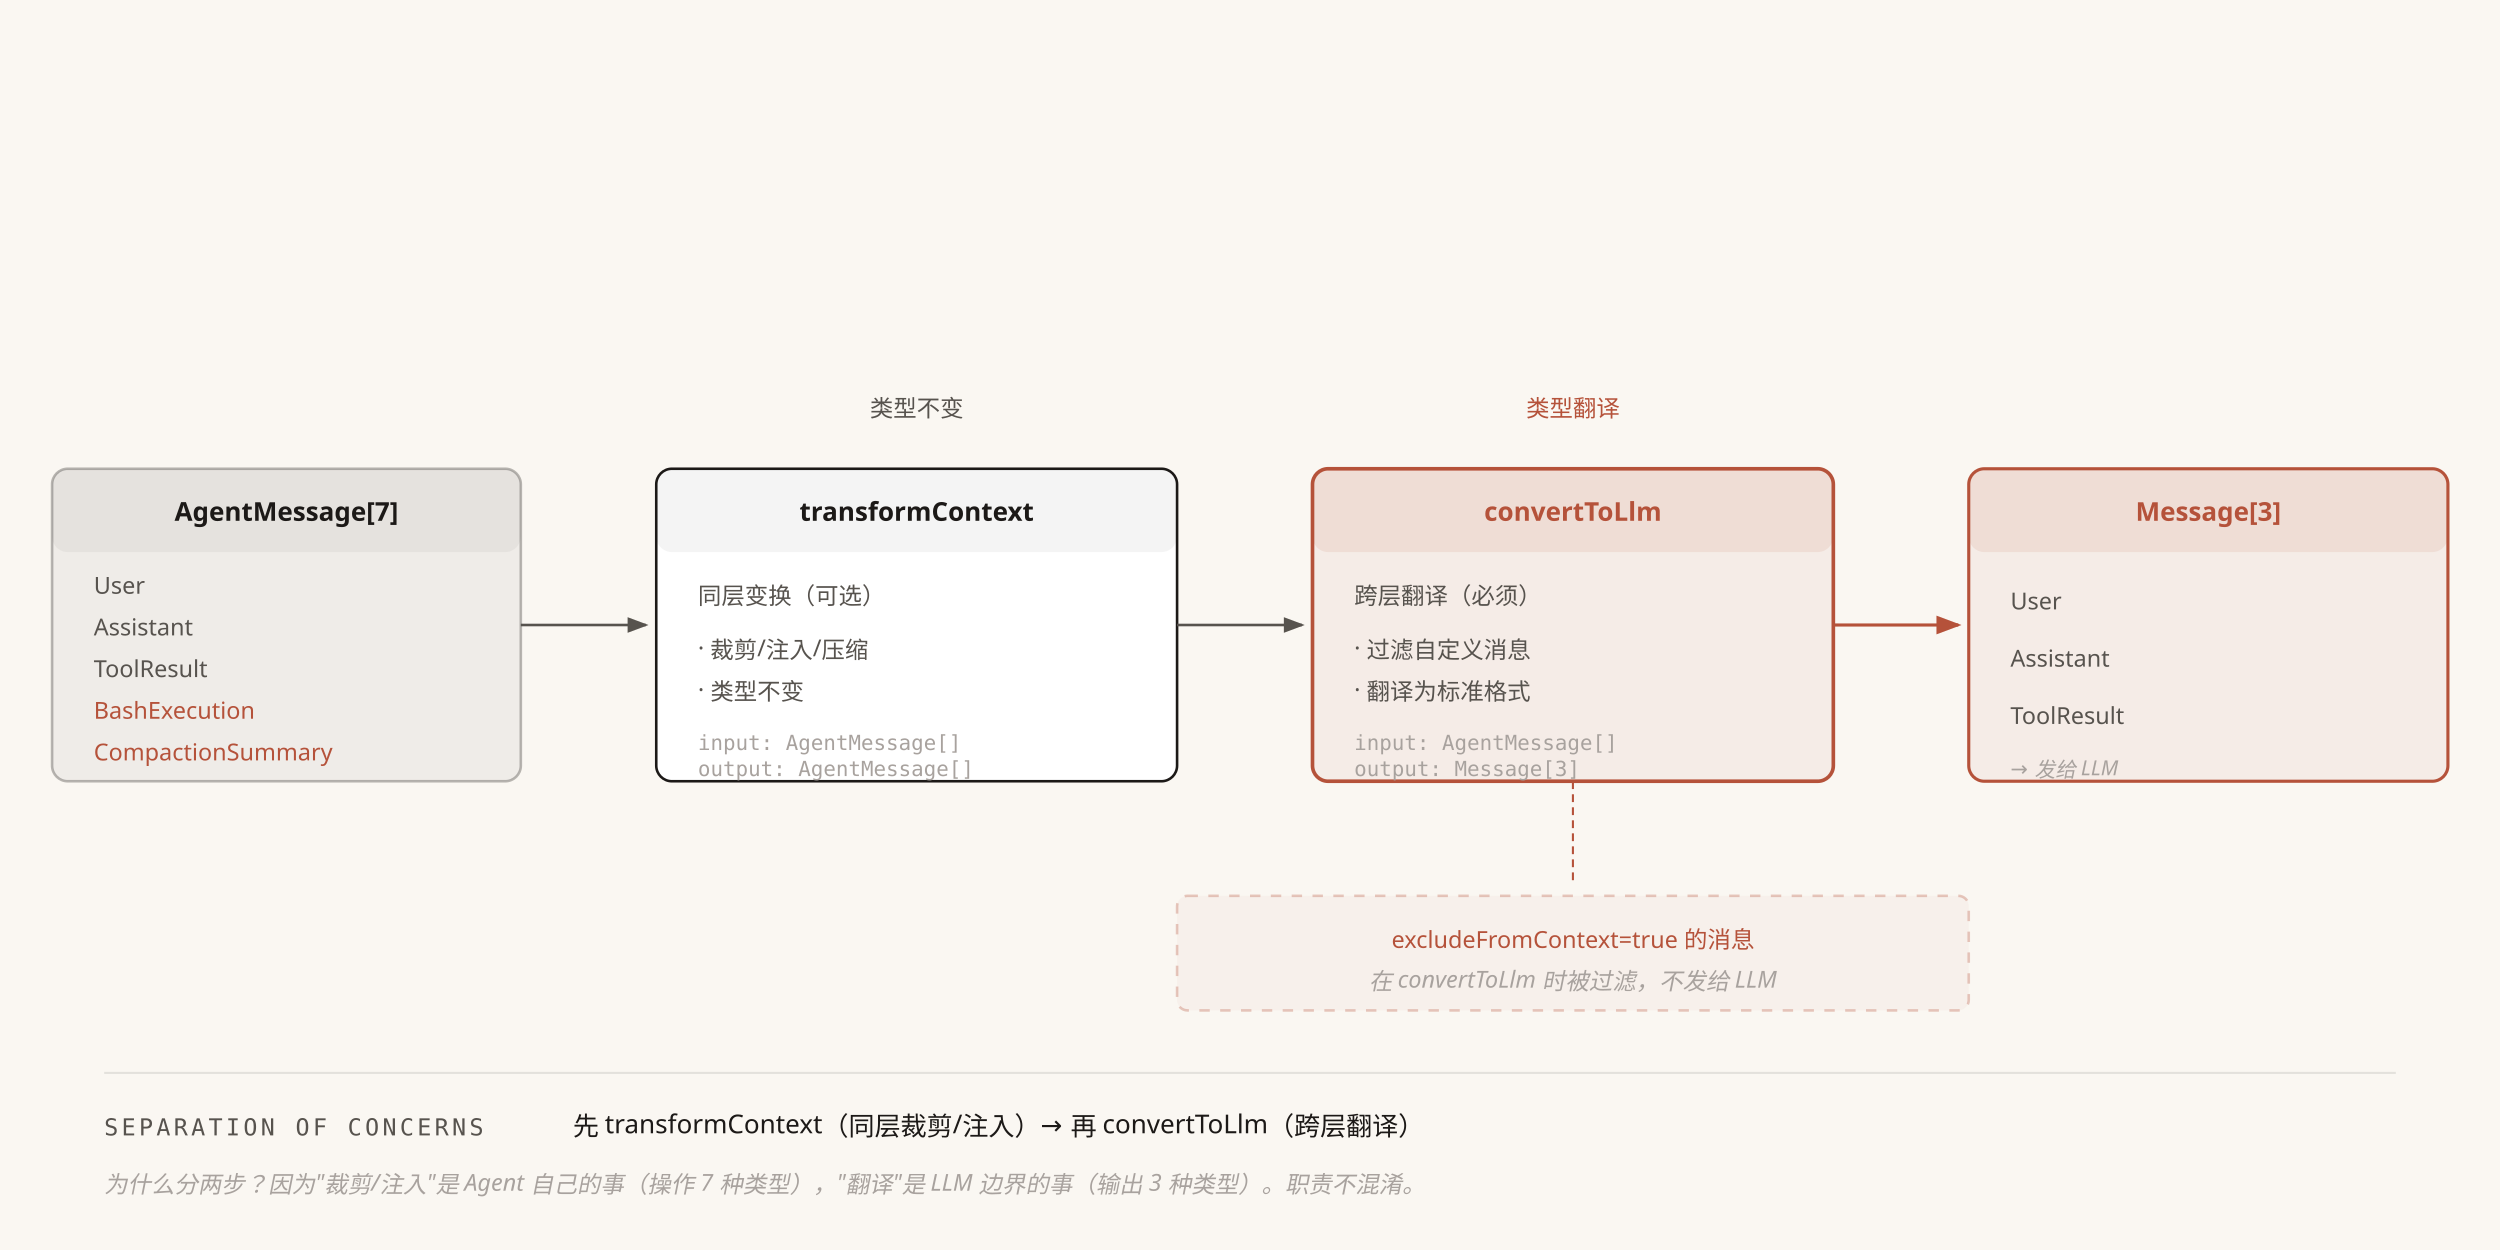
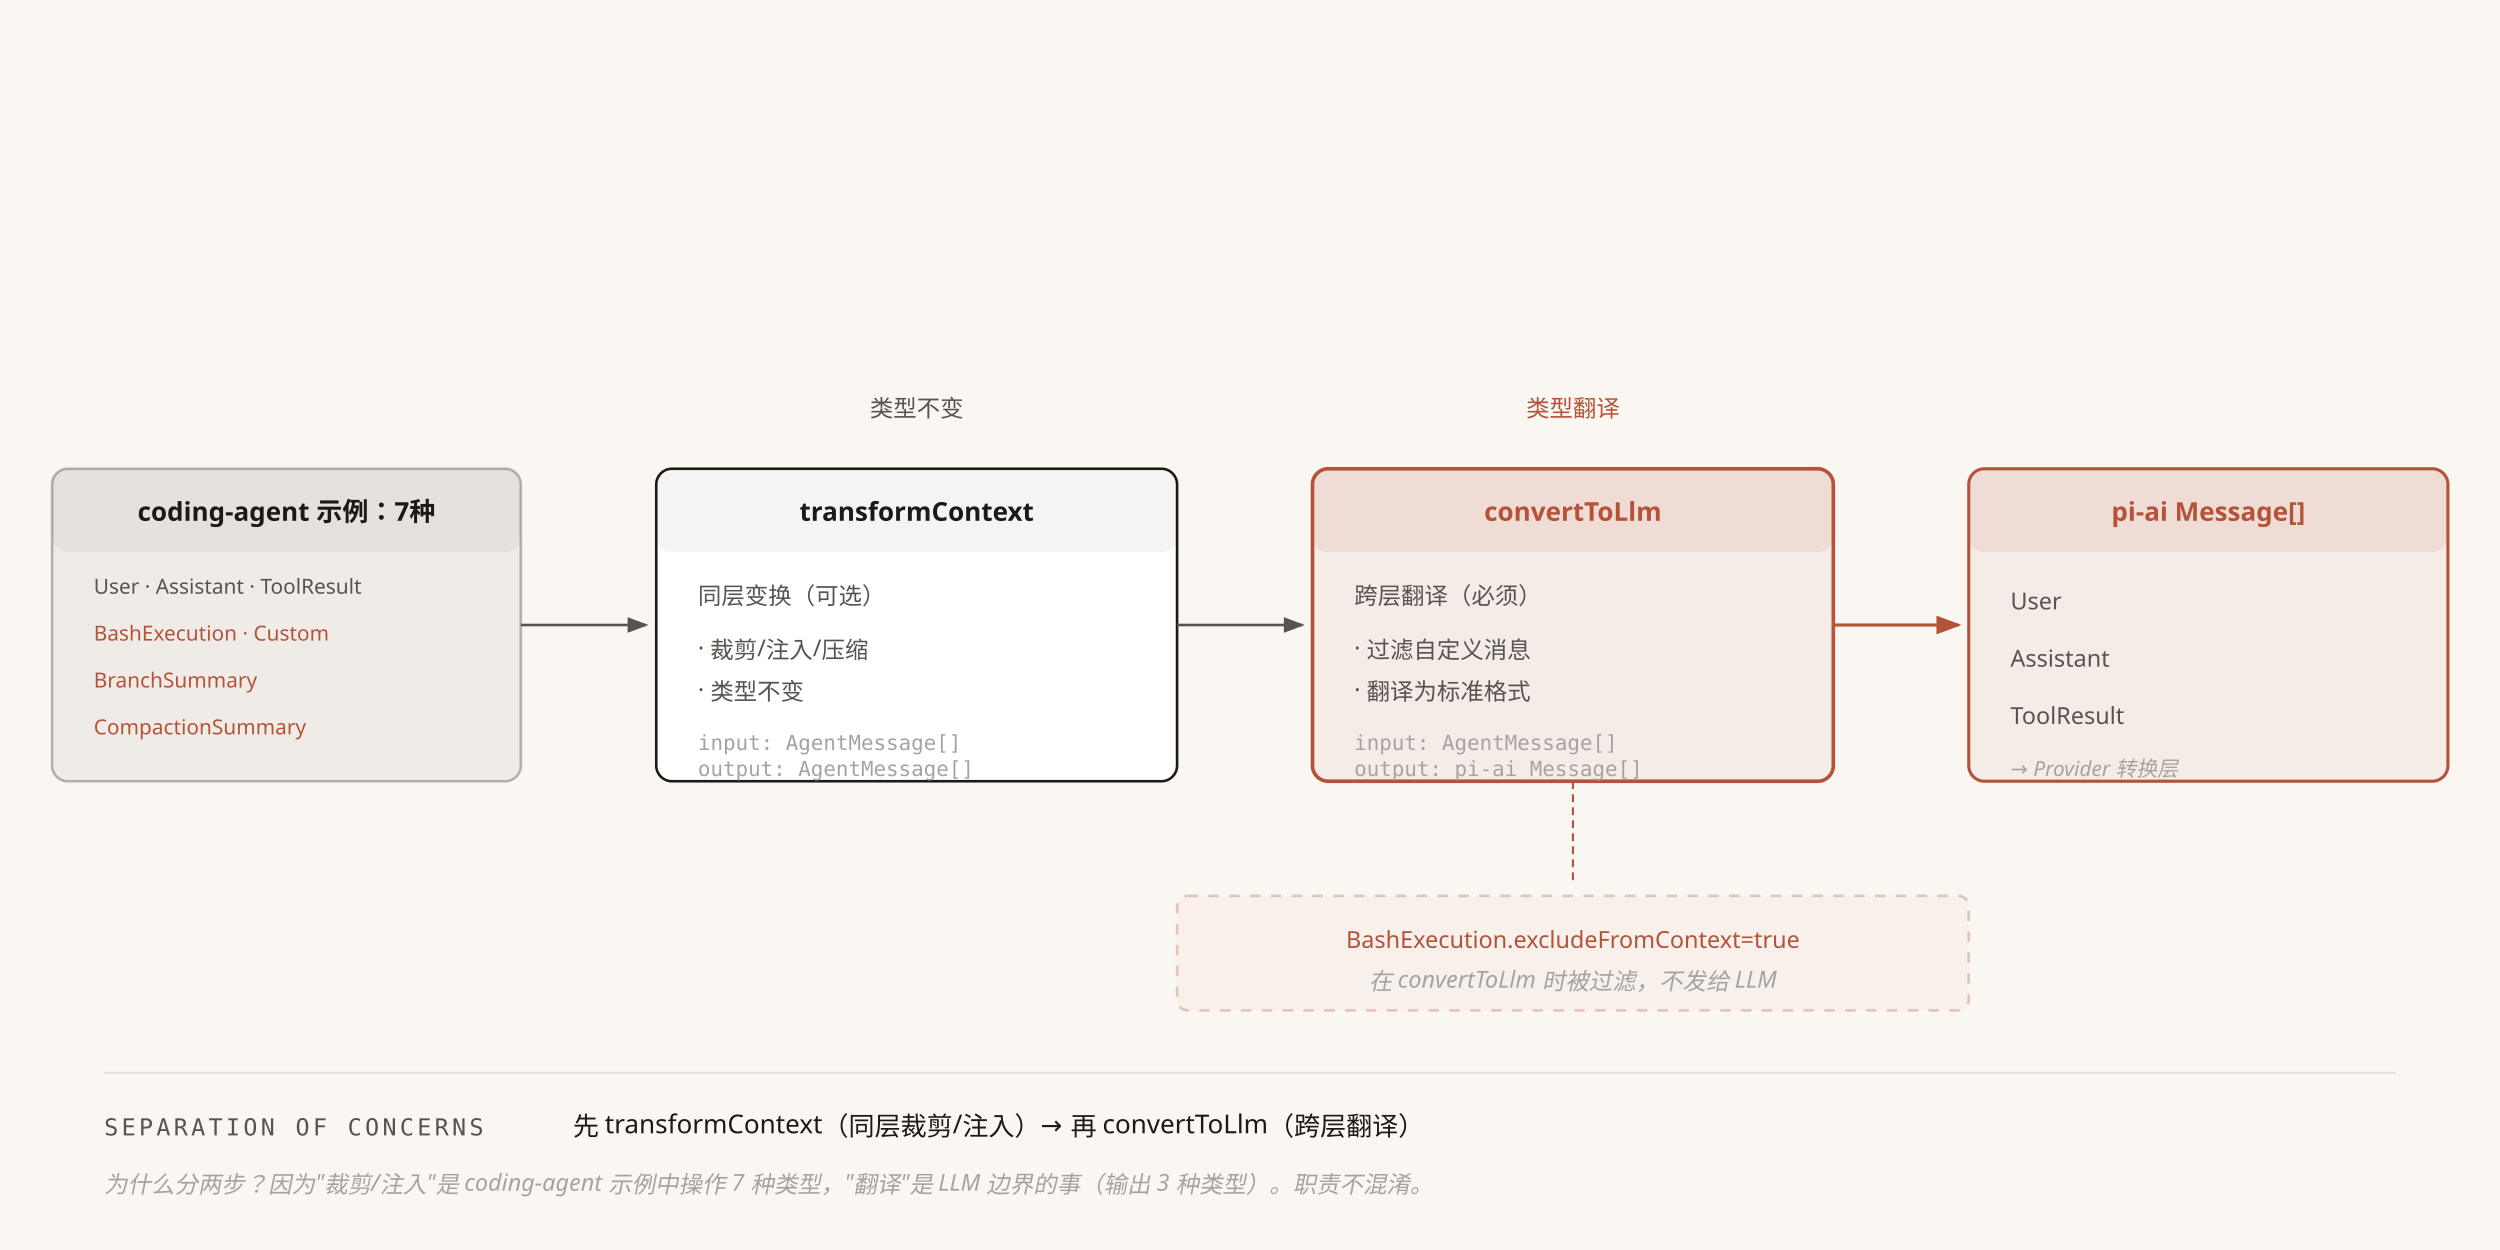
<svg xmlns="http://www.w3.org/2000/svg" viewBox="0 0 960 480">
  <defs>
    <marker id="arrow" markerWidth="8" markerHeight="6" refX="7" refY="3" orient="auto">
      <polygon points="0 0, 8 3, 0 6" fill="#57534e" />
    </marker>
    <marker id="arrow-accent" markerWidth="8" markerHeight="6" refX="7" refY="3" orient="auto">
      <polygon points="0 0, 8 3, 0 6" fill="#b5523a" />
    </marker>
  </defs>
  <rect width="960" height="480" fill="#faf7f2" />
  <rect x="20" y="180" width="180" height="120" rx="6" fill="rgba(28,25,23,0.05)" stroke="rgba(28,25,23,0.30)" stroke-width="1" />
  <rect x="20" y="180" width="180" height="32" rx="6" fill="rgba(28,25,23,0.05)" />
-   <text x="110" y="200" fill="#1c1917" font-size="10" font-weight="600" font-family="'Geist', sans-serif" text-anchor="middle">AgentMessage[7]</text>
-   <text x="36" y="228" fill="#57534e" font-size="9" font-family="'Geist', sans-serif">User</text>
-   <text x="36" y="244" fill="#57534e" font-size="9" font-family="'Geist', sans-serif">Assistant</text>
-   <text x="36" y="260" fill="#57534e" font-size="9" font-family="'Geist', sans-serif">ToolResult</text>
-   <text x="36" y="276" fill="#b5523a" font-size="9" font-family="'Geist', sans-serif">BashExecution</text>
-   <text x="36" y="292" fill="#b5523a" font-size="9" font-family="'Geist', sans-serif">CompactionSummary</text>
+   <text x="110" y="200" fill="#1c1917" font-size="10" font-weight="600" font-family="'Geist', sans-serif" text-anchor="middle">coding-agent 示例：7种</text>
+   <text x="36" y="228" fill="#57534e" font-size="8" font-family="'Geist', sans-serif">User · Assistant · ToolResult</text>
+   <text x="36" y="246" fill="#b5523a" font-size="8" font-family="'Geist', sans-serif">BashExecution · Custom</text>
+   <text x="36" y="264" fill="#b5523a" font-size="8" font-family="'Geist', sans-serif">BranchSummary</text>
+   <text x="36" y="282" fill="#b5523a" font-size="8" font-family="'Geist', sans-serif">CompactionSummary</text>
  <line x1="200" y1="240" x2="248" y2="240" stroke="#57534e" stroke-width="1" marker-end="url(#arrow)" />
  <rect x="252" y="180" width="200" height="120" rx="6" fill="#ffffff" stroke="#1c1917" stroke-width="1" />
  <rect x="252" y="180" width="200" height="32" rx="6" fill="rgba(28,25,23,0.05)" />
  <text x="352" y="200" fill="#1c1917" font-size="10" font-weight="600" font-family="'Geist', sans-serif" text-anchor="middle">transformContext</text>
  <text x="268" y="232" fill="#57534e" font-size="9" font-family="'Geist', sans-serif">同层变换（可选）</text>
  <text x="268" y="252" fill="#57534e" font-size="9" font-family="'Geist', sans-serif">· 裁剪/注入/压缩</text>
  <text x="268" y="268" fill="#57534e" font-size="9" font-family="'Geist', sans-serif">· 类型不变</text>
  <text x="268" y="288" fill="#a8a29e" font-size="8" font-family="'Geist Mono', monospace">input: AgentMessage[]</text>
  <text x="268" y="298" fill="#a8a29e" font-size="8" font-family="'Geist Mono', monospace">output: AgentMessage[]</text>
  <line x1="452" y1="240" x2="500" y2="240" stroke="#57534e" stroke-width="1" marker-end="url(#arrow)" />
  <rect x="504" y="180" width="200" height="120" rx="6" fill="rgba(181,82,58,0.06)" stroke="#b5523a" stroke-width="1.4" />
  <rect x="504" y="180" width="200" height="32" rx="6" fill="rgba(181,82,58,0.10)" />
  <text x="604" y="200" fill="#b5523a" font-size="10" font-weight="600" font-family="'Geist', sans-serif" text-anchor="middle">convertToLlm</text>
  <text x="520" y="232" fill="#57534e" font-size="9" font-family="'Geist', sans-serif">跨层翻译（必须）</text>
  <text x="520" y="252" fill="#57534e" font-size="9" font-family="'Geist', sans-serif">· 过滤自定义消息</text>
  <text x="520" y="268" fill="#57534e" font-size="9" font-family="'Geist', sans-serif">· 翻译为标准格式</text>
  <text x="520" y="288" fill="#a8a29e" font-size="8" font-family="'Geist Mono', monospace">input: AgentMessage[]</text>
-   <text x="520" y="298" fill="#a8a29e" font-size="8" font-family="'Geist Mono', monospace">output: Message[3]</text>
+   <text x="520" y="298" fill="#a8a29e" font-size="8" font-family="'Geist Mono', monospace">output: pi-ai Message[]</text>
  <line x1="704" y1="240" x2="752" y2="240" stroke="#b5523a" stroke-width="1.2" marker-end="url(#arrow-accent)" />
  <rect x="756" y="180" width="184" height="120" rx="6" fill="rgba(181,82,58,0.06)" stroke="#b5523a" stroke-width="1.2" />
  <rect x="756" y="180" width="184" height="32" rx="6" fill="rgba(181,82,58,0.10)" />
-   <text x="848" y="200" fill="#b5523a" font-size="10" font-weight="600" font-family="'Geist', sans-serif" text-anchor="middle">Message[3]</text>
+   <text x="848" y="200" fill="#b5523a" font-size="10" font-weight="600" font-family="'Geist', sans-serif" text-anchor="middle">pi-ai Message[]</text>
  <text x="772" y="234" fill="#57534e" font-size="9" font-family="'Geist', sans-serif">User</text>
  <text x="772" y="256" fill="#57534e" font-size="9" font-family="'Geist', sans-serif">Assistant</text>
  <text x="772" y="278" fill="#57534e" font-size="9" font-family="'Geist', sans-serif">ToolResult</text>
-   <text x="772" y="298" fill="#a8a29e" font-size="8" font-family="'Geist', sans-serif" font-style="italic">→ 发给 LLM</text>
+   <text x="772" y="298" fill="#a8a29e" font-size="8" font-family="'Geist', sans-serif" font-style="italic">→ Provider 转换层</text>
  <text x="352" y="160" fill="#57534e" font-size="9" font-family="'Geist Mono', monospace" text-anchor="middle">类型不变</text>
  <text x="604" y="160" fill="#b5523a" font-size="9" font-family="'Geist Mono', monospace" text-anchor="middle">类型翻译</text>
  <line x1="604" y1="300" x2="604" y2="340" stroke="#b5523a" stroke-width="0.8" stroke-dasharray="3,2" />
  <rect x="452" y="344" width="304" height="44" rx="4" fill="rgba(181,82,58,0.04)" stroke="rgba(181,82,58,0.30)" stroke-width="1" stroke-dasharray="4,4" />
  <text x="604" y="364" fill="#b5523a" font-size="9" font-family="'Geist', sans-serif" text-anchor="middle">
-       excludeFromContext=true 的消息
+       BashExecution.excludeFromContext=true
    </text>
  <text x="604" y="380" fill="#a8a29e" font-size="9" font-family="'Geist', sans-serif" text-anchor="middle" font-style="italic">
      在 convertToLlm 时被过滤，不发给 LLM
    </text>
  <line x1="40" y1="412" x2="920" y2="412" stroke="rgba(28,25,23,0.10)" stroke-width="0.8" />
  <text x="40" y="436" fill="#57534e" font-size="9" font-family="'Geist Mono', monospace" letter-spacing="0.14em">SEPARATION OF CONCERNS</text>
  <text x="220" y="436" fill="#1c1917" font-size="10" font-family="'Geist', sans-serif">
      先 transformContext（同层裁剪/注入）→ 再 convertToLlm（跨层翻译）
    </text>
  <text x="40" y="458" fill="#a8a29e" font-size="9" font-family="'Geist', sans-serif" font-style="italic">
-       为什么分两步？因为"裁剪/注入"是 Agent 自己的事（操作 7 种类型），"翻译"是 LLM 边界的事（输出 3 种类型）。职责不混淆。
+       为什么分两步？因为"裁剪/注入"是 coding-agent 示例中操作 7 种类型，"翻译"是 LLM 边界的事（输出 3 种类型）。职责不混淆。
    </text>
</svg>
